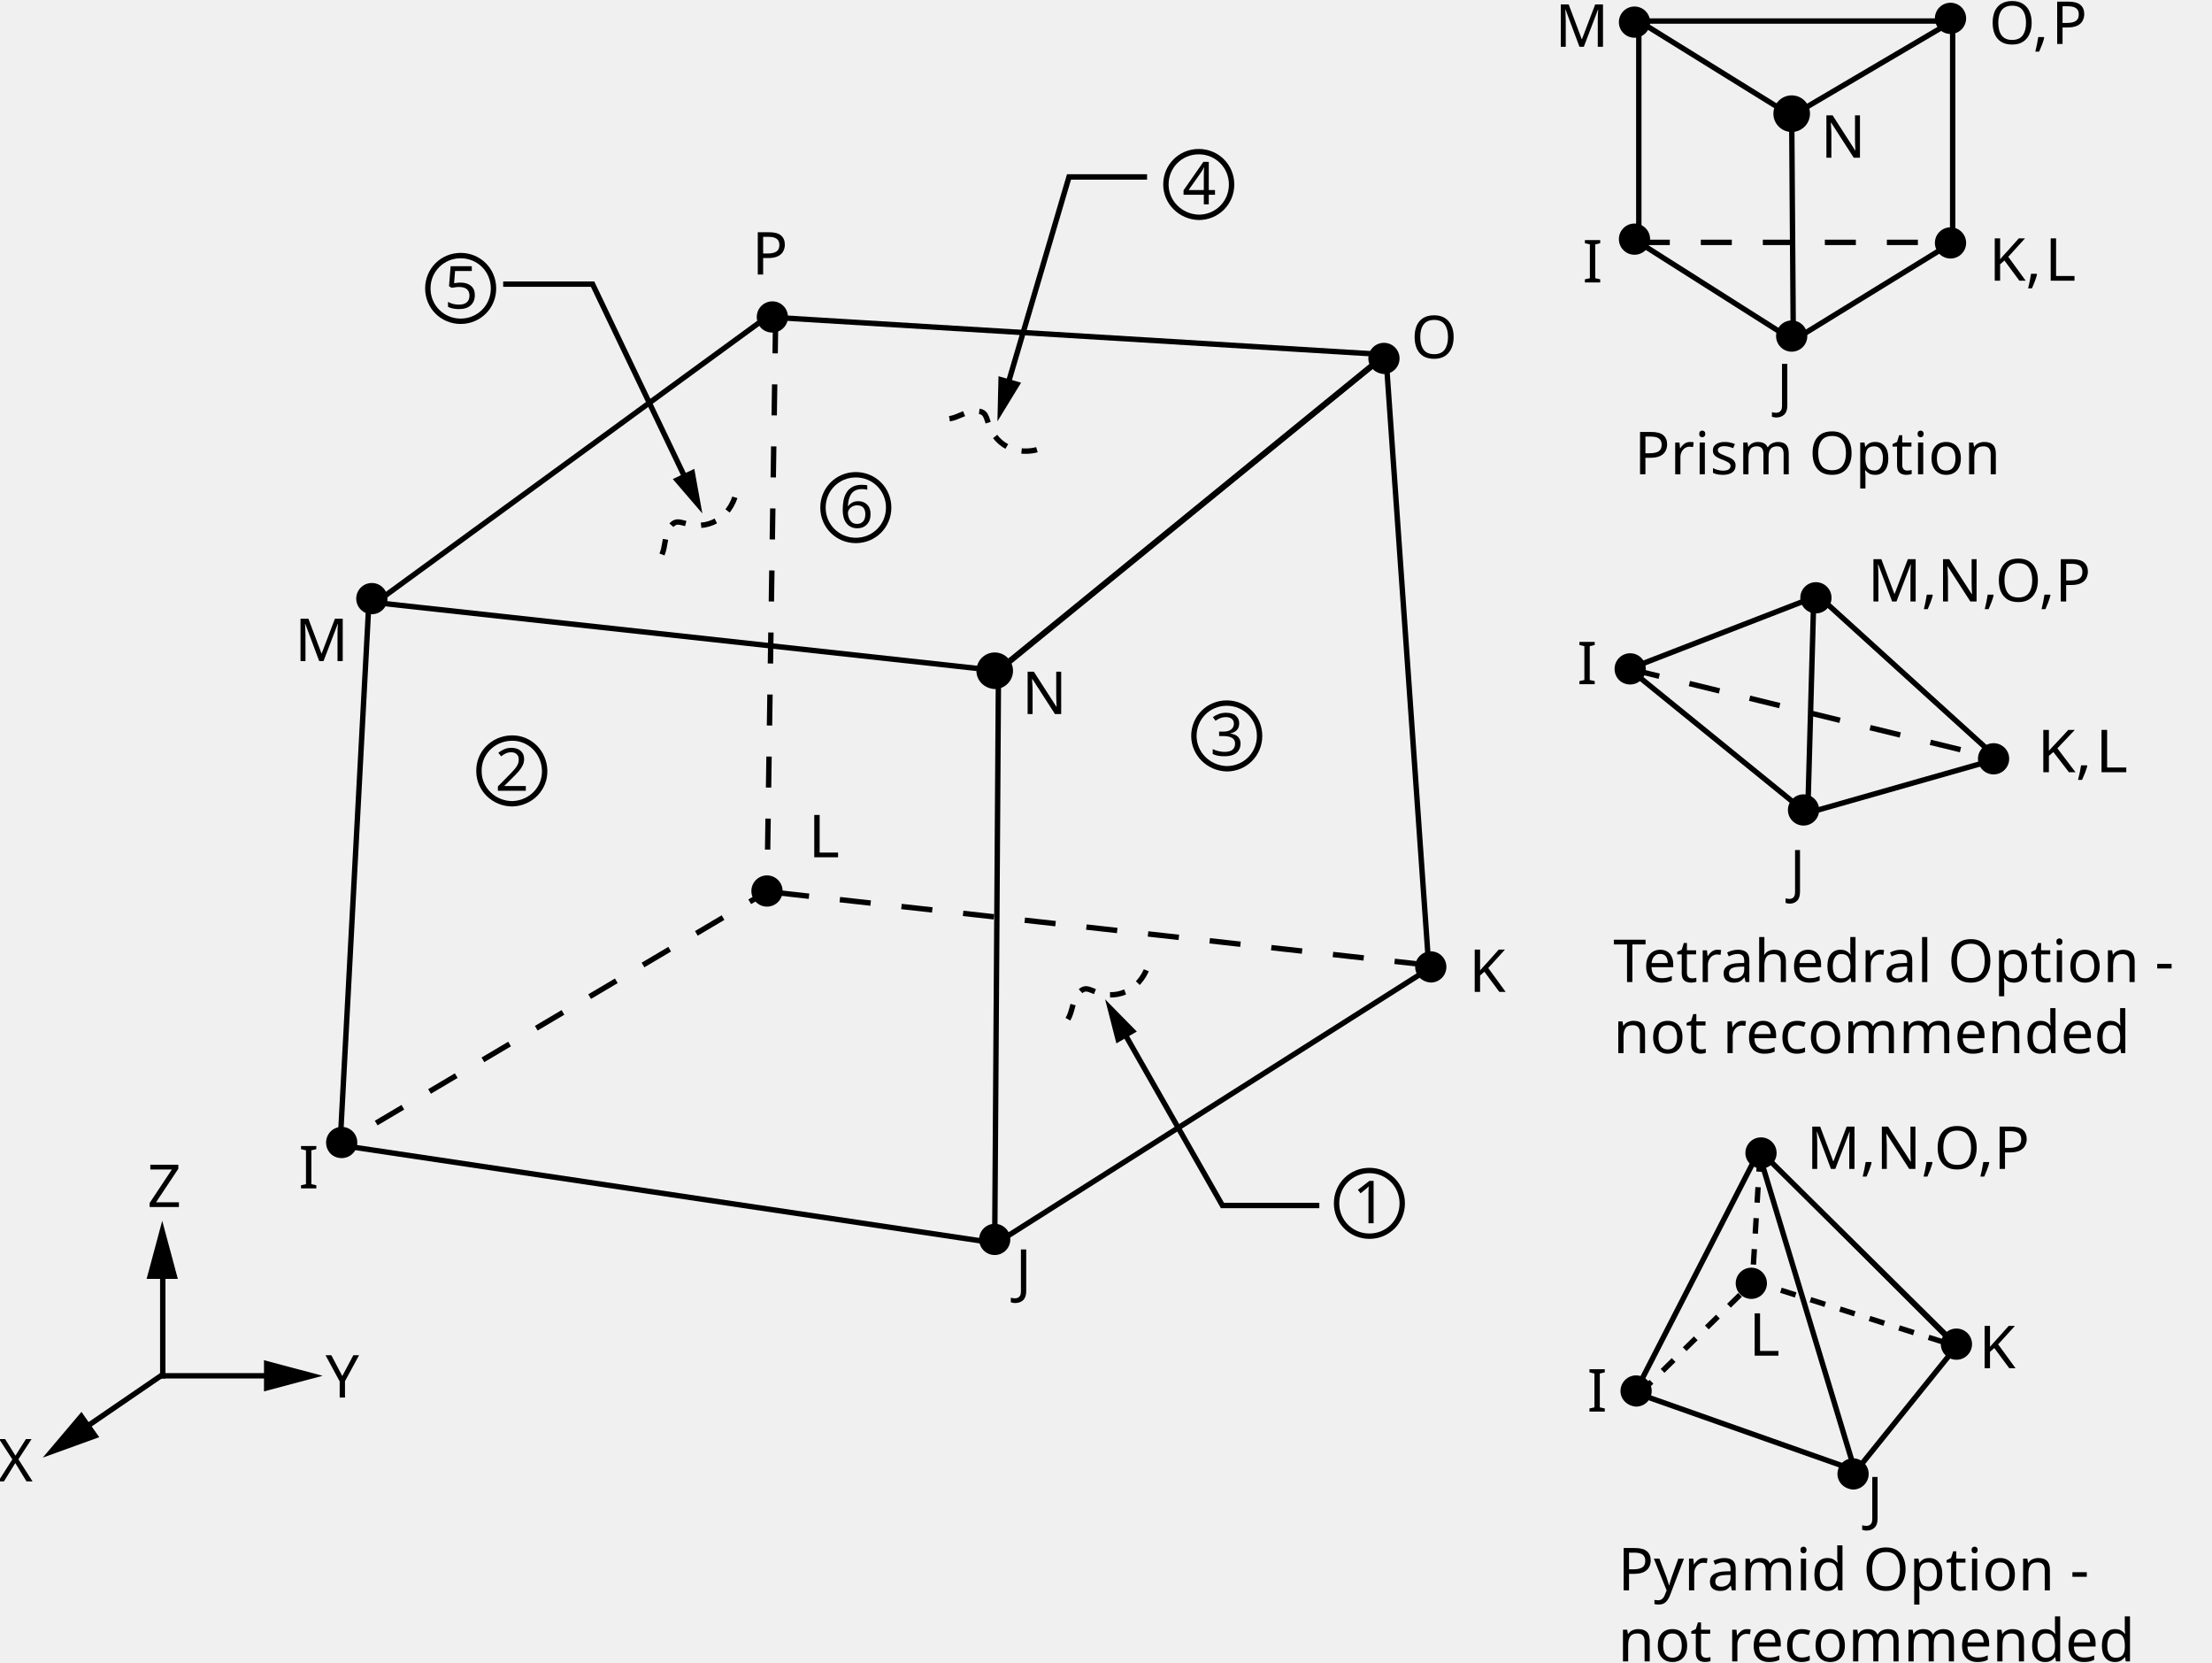
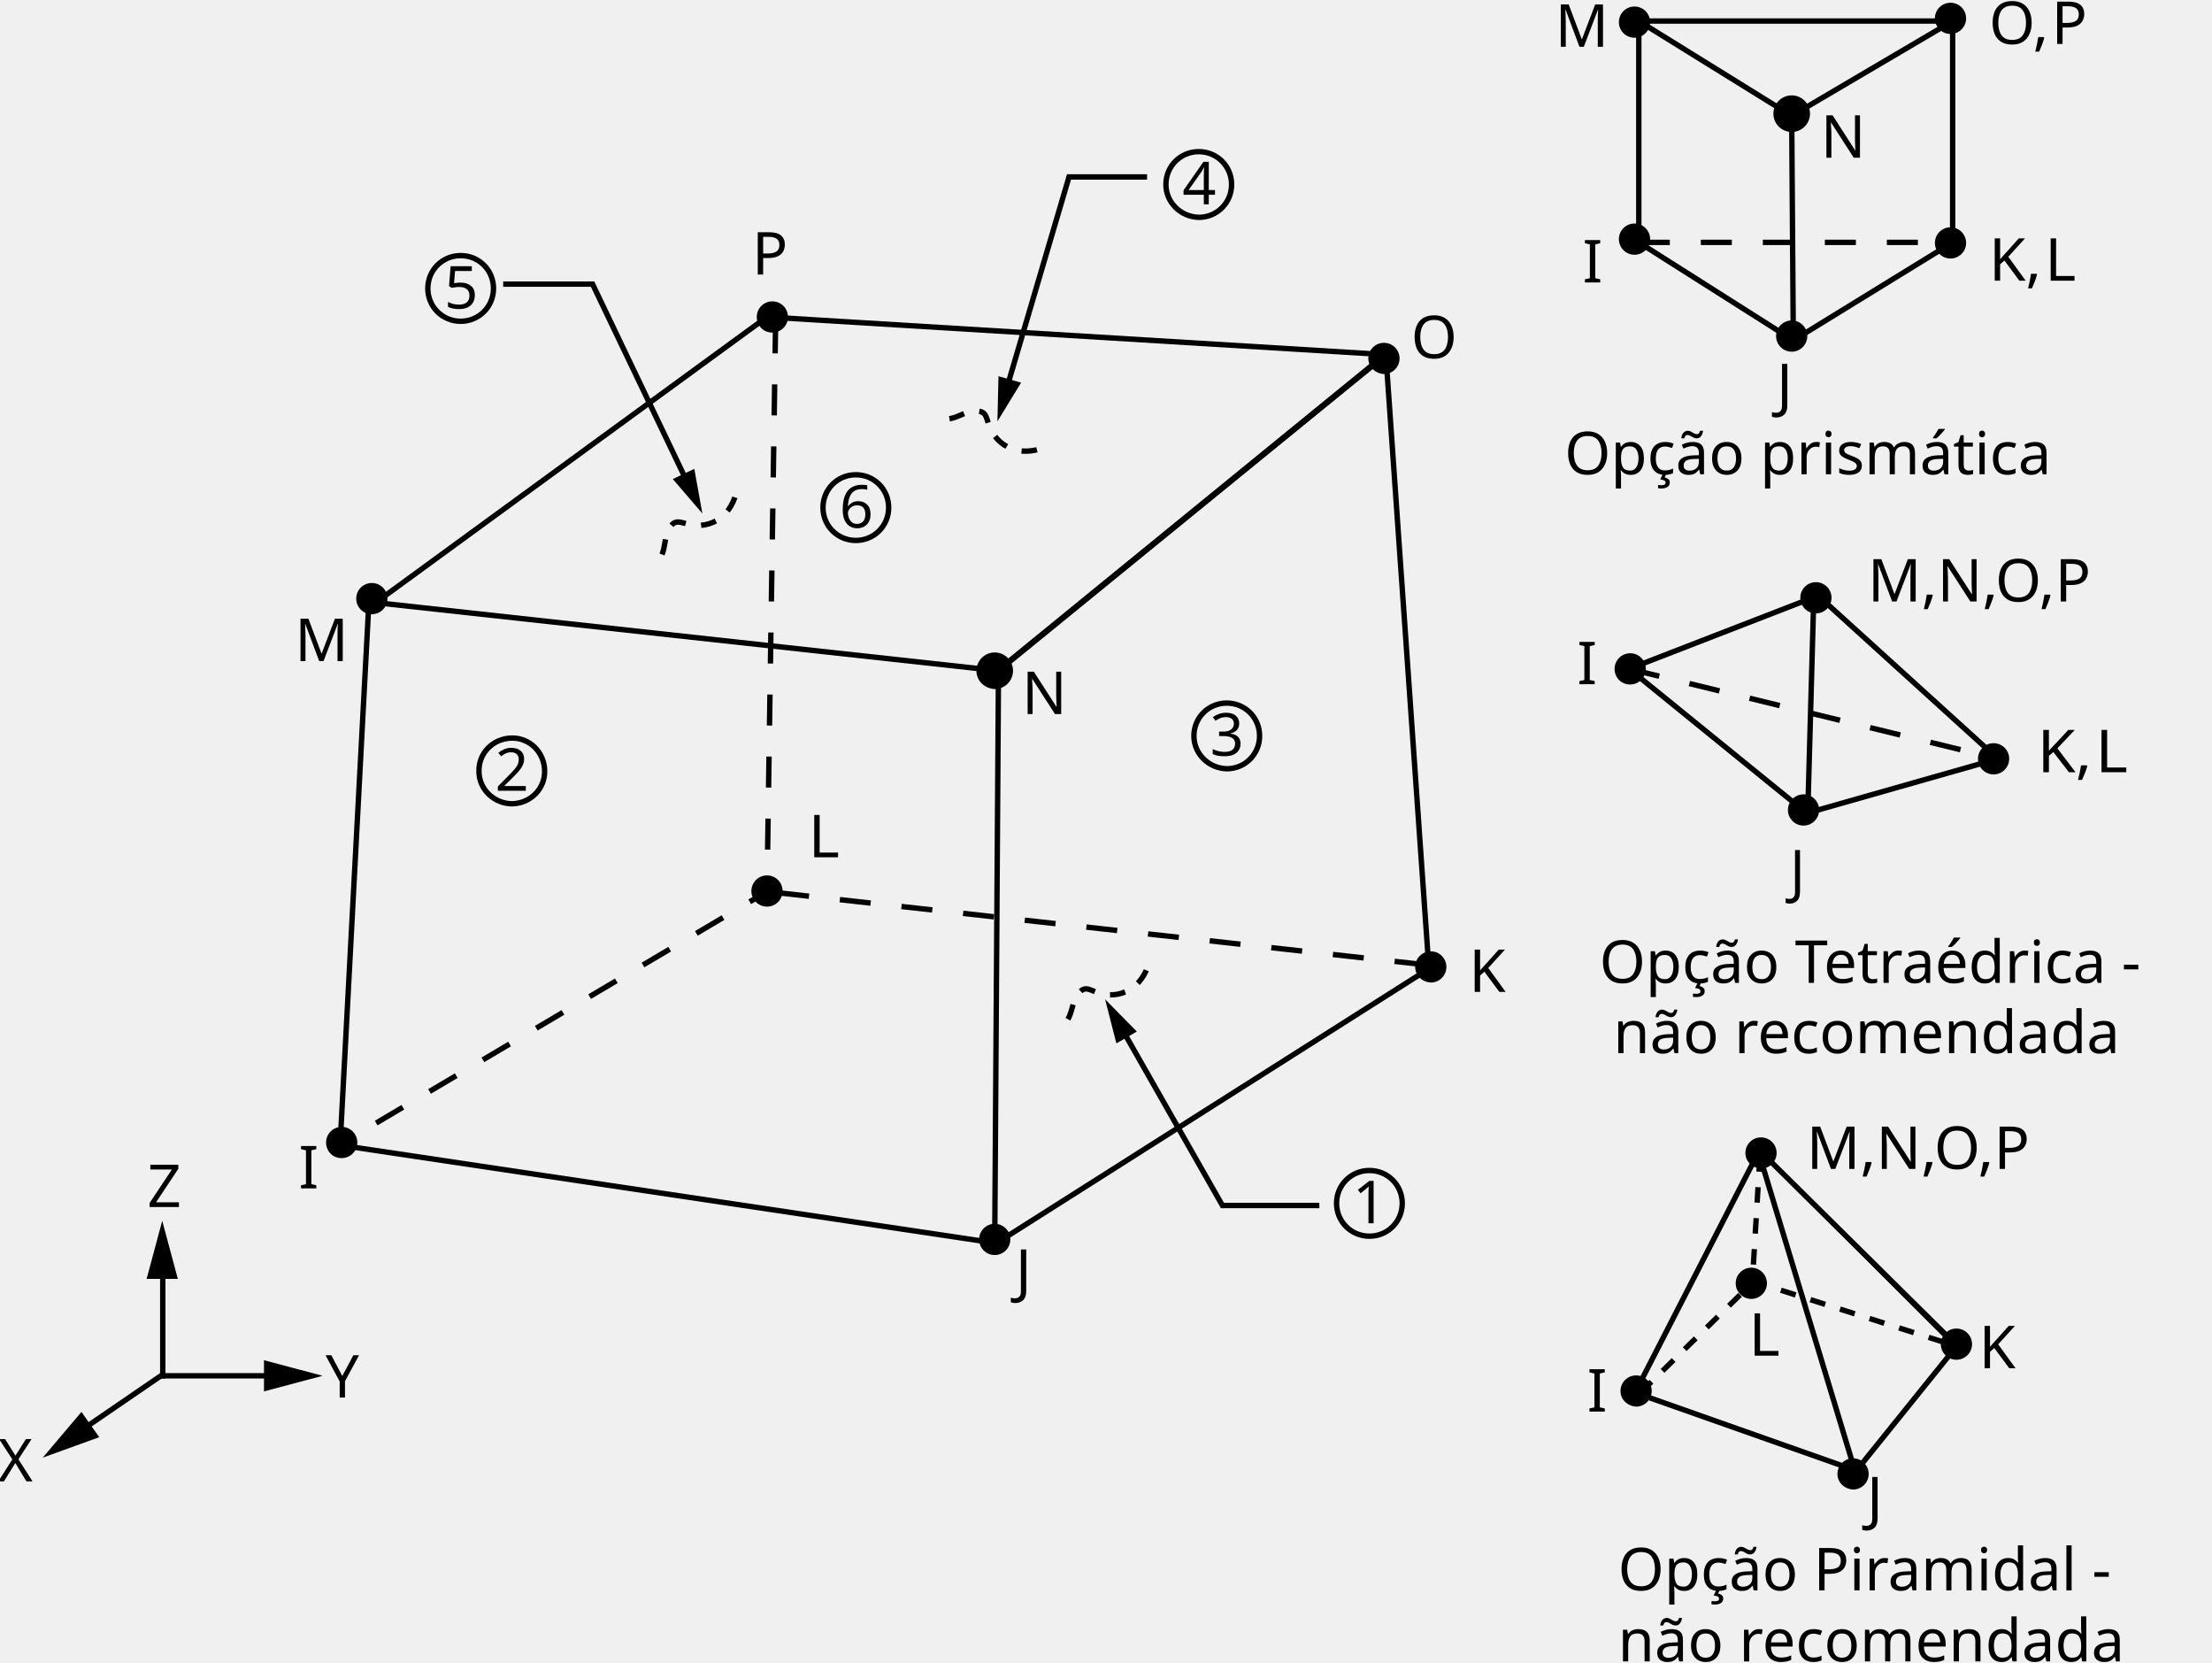
<svg xmlns="http://www.w3.org/2000/svg" version="1.1" id="Layer_1" x="0px" y="0px" width="410.883" height="308.693" viewBox="0 0 410.883 308.693" enable-background="new 0 0 421.5 358.5" xml:space="preserve">
  <defs id="defs77" />
  <polyline fill="none" stroke="#000000" points="280.6,152.2 200.2,203.2 78.3,185 83.6,85.2 157.6,31.2 272.6,38.2 " id="polyline1" transform="translate(-15.13022,27.6607)" />
  <polygon points="198.7,98.1 199,98.3 199.4,98.3 272.6,38.8 272.8,38.6 272.8,38.1 272.6,37.8 272.1,37.8 199,97.4 198.7,97.6 " id="polygon1" transform="translate(-15.13022,27.6607)" />
  <text transform="scale(0.9997999,1.0002)" font-family="ArialMT" font-size="10.998px" id="text1" x="55.489" y="220.634" style="stroke-width:1">I</text>
  <text transform="scale(0.9997999,1.0002)" font-family="ArialMT" font-size="10.998px" id="text2" x="139.723" y="50.972" style="stroke-width:1">P</text>
  <text transform="scale(0.9997999,1.0002)" font-family="ArialMT" font-size="10.998px" id="text3" x="272.921" y="184.16" style="stroke-width:1">K</text>
  <text transform="scale(0.9997999,1.0002)" font-family="ArialMT" font-size="10.998px" id="text4" x="188.659" y="239.831" style="stroke-width:1">J</text>
  <text transform="scale(0.9997999,1.0002)" font-family="ArialMT" font-size="10.998px" id="text5" x="189.858" y="132.57" style="stroke-width:1">N</text>
  <text transform="scale(0.9997999,1.0002)" font-family="ArialMT" font-size="10.998px" id="text6" x="54.769" y="122.732" style="stroke-width:1">M</text>
  <text transform="scale(0.9997999,1.0002)" font-family="ArialMT" font-size="10.998px" id="text7" x="150.22" y="159.165" style="stroke-width:1">L</text>
  <line fill="none" stroke="#000000" x1="257.47" y1="66.561" x2="265.47" y2="180.561" id="line7" />
  <polyline fill="none" stroke="#000000" points="84.5,84.2 200.6,96.9 199.9,203.5 " id="polyline7" transform="translate(-15.13022,27.6607)" />
  <line fill="none" stroke="#000000" stroke-width="0.985" x1="185.47" y1="124.561" x2="257.47" y2="65.861" id="line8" />
  <polyline fill="none" stroke="#000000" stroke-dasharray="5.76" points="159.2,32.2 157.6,137.9 80.6,183.5 " id="polyline8" transform="translate(-15.13022,27.6607)" />
  <line fill="none" stroke="#000000" stroke-dasharray="5.76" x1="264.77" y1="179.161" x2="142.47" y2="165.561" id="line9" />
  <g id="g18" transform="translate(-0.3657457,42.88657)">
    <text transform="matrix(1.0005,0,0,1,27.7393,181.2603)" font-family="ArialMT" font-size="11px" id="text9">Z</text>
    <g id="g11">
      <g id="g9">
        <polygon fill="#ffffff" points="27.6,194.6 33.4,194.6 30.5,183.8 " id="polygon9" />
      </g>
      <g id="g10">
        <line fill="none" stroke="#000000" stroke-linecap="square" x1="30.6" y1="192.7" x2="30.6" y2="212.6" id="line10" />
        <polygon points="27.6,194.6 33.4,194.6 30.5,183.8 " id="polygon10" />
      </g>
    </g>
    <text transform="matrix(1.0014,0,0,1,0,232.2104)" font-family="ArialMT" font-size="11px" id="text11">X</text>
    <text transform="matrix(1.0014,0,0,1,60.8345,216.6431)" font-family="ArialMT" font-size="11px" id="text12">Y</text>
    <g id="g14">
      <g id="g12">
        <polygon fill="#ffffff" points="49.4,209.7 49.4,215.5 60.3,212.6 " id="polygon12" />
      </g>
      <g id="g13">
        <line fill="none" stroke="#000000" stroke-linecap="square" x1="51.4" y1="212.6" x2="30.6" y2="212.6" id="line12" />
        <polygon points="49.4,209.7 49.4,215.5 60.3,212.6 " id="polygon13" />
      </g>
    </g>
    <g id="g17">
      <g id="g15">
        <polygon fill="#ffffff" points="18.8,224 15.5,219.3 8.3,227.8 " id="polygon14" />
      </g>
      <g id="g16">
        <line fill="none" stroke="#000000" stroke-linecap="square" x1="15.5" y1="222.7" x2="30.4" y2="212.5" id="line15" />
        <polygon points="18.8,224 15.5,219.3 8.3,227.8 " id="polygon15" />
      </g>
    </g>
  </g>
  <g id="g19" transform="translate(-15.13022,27.6607)">
    <text transform="matrix(0.9996,0,0,1,97.6631,29.6309)" font-family="ArialMT" font-size="11px" id="text18">5</text>
    <path fill="none" stroke="#000000" d="m 94.6,25.9 c 0,-3.4 2.7,-6.1 6.1,-6.1 3.4,0 6.1,2.7 6.1,6.1 0,3.4 -2.7,6.1 -6.1,6.1 -3.4,0 -6.1,-2.7 -6.1,-6.1 z" id="path18" />
  </g>
  <path fill="none" stroke="#000000" stroke-dasharray="2.88" d="m 122.97,102.961 c 0.6,-1.4 0.5,-3.2 1.2,-4.6 1.2,-2.2 2.1,-1.3 4.2,-0.9 4.8,0.8 8.3,-2.9 8.6,-7.5" id="path19" />
  <path fill="none" stroke="#000000" stroke-dasharray="2.88" d="m 176.37,77.761 c 1.5,-0.2 2.9,-1.3 4.5,-1.4 2.5,-0.2 2.2,1.1 3,3 1.9,4.5 6.9,5.5 10.9,3.3" id="path20" />
  <g id="g21" transform="translate(-15.13022,27.6607)">
    <text transform="matrix(0.9996,0,0,1,107.0825,119.1782)" font-family="ArialMT" font-size="11px" id="text20">2</text>
    <path fill="none" stroke="#000000" d="m 104.1,115.6 c -0.1,-3.4 2.6,-6.1 6,-6.2 3.4,-0.1 6.1,2.6 6.2,6 0.1,3.4 -2.6,6.1 -6,6.2 -3.4,0 -6.2,-2.7 -6.2,-6 z" id="path21" />
  </g>
  <g id="g22" transform="translate(-15.13022,27.6607)">
    <text transform="matrix(0.9996,0,0,1,234.7427,10.2861)" font-family="ArialMT" font-size="11px" id="text21">4</text>
    <path fill="none" stroke="#000000" d="m 231.7,6.6 c 0,-3.4 2.7,-6.1 6.1,-6.1 3.4,0 6.1,2.7 6.1,6.1 0,3.4 -2.7,6.1 -6.1,6.1 -3.4,-0.1 -6.1,-2.8 -6.1,-6.1 z" id="path22" />
  </g>
  <g id="g23" transform="translate(-15.13022,27.6607)">
    <text transform="matrix(0.9996,0,0,1,239.894,112.6675)" font-family="ArialMT" font-size="11px" id="text22">3</text>
    <path fill="none" stroke="#000000" d="m 236.9,109 c 0,-3.4 2.7,-6.1 6.1,-6.1 3.4,0 6.1,2.7 6.1,6.1 0,3.4 -2.7,6.1 -6.1,6.1 -3.4,-0.1 -6.1,-2.8 -6.1,-6.1 z" id="path23" />
  </g>
  <g id="g24" transform="translate(-15.13022,27.6607)">
    <text transform="matrix(0.9996,0,0,1,266.3755,199.4946)" font-family="ArialMT" font-size="11px" id="text23">1</text>
    <path fill="none" stroke="#000000" d="m 263.4,195.8 c 0,-3.4 2.7,-6.1 6.1,-6.1 3.4,0 6.1,2.7 6.1,6.1 0,3.4 -2.7,6.1 -6.1,6.1 -3.4,0 -6.1,-2.7 -6.1,-6.1 z" id="path24" />
  </g>
  <g id="g25" transform="translate(-15.13022,27.6607)">
    <text transform="matrix(0.9996,0,0,1,171.0581,70.334)" font-family="ArialMT" font-size="11px" id="text24">6</text>
    <path fill="none" stroke="#000000" d="m 168,66.6 c 0,-3.4 2.7,-6.1 6.1,-6.1 3.4,0 6.1,2.7 6.1,6.1 0,3.4 -2.7,6.1 -6.1,6.1 -3.4,0 -6.1,-2.7 -6.1,-6.1 z" id="path25" />
  </g>
  <path fill="none" stroke="#000000" stroke-dasharray="2.88" d="m 198.37,189.261 c 0.8,-1.3 0.8,-3.1 1.7,-4.4 1.4,-2.1 2.2,-1 4.2,-0.4 4.7,1.3 8.6,-2 9.3,-6.5" id="path26" />
  <path d="m 262.87,179.561 c 0,-1.6 1.3,-2.9 2.9,-2.9 1.6,0 2.9,1.3 2.9,2.9 0,1.6 -1.3,2.9 -2.9,2.9 -1.6,-0.1 -2.9,-1.3 -2.9,-2.9 z" id="path27" />
  <path d="m 254.17,66.561 c 0,-1.6 1.3,-2.9 2.9,-2.9 1.6,0 2.9,1.3 2.9,2.9 0,1.6 -1.3,2.9 -2.9,2.9 -1.6,-0.1 -2.9,-1.3 -2.9,-2.9 z" id="path28" />
  <path d="m 140.57,58.861 c 0,-1.6 1.3,-2.9 2.9,-2.9 1.6,0 2.9,1.3 2.9,2.9 0,1.6 -1.3,2.9 -2.9,2.9 -1.7,0 -2.9,-1.3 -2.9,-2.9 z" id="path29" />
  <path d="m 66.17,111.161 c 0,-1.6 1.3,-2.9 2.9,-2.9 1.6,0 2.9,1.3 2.9,2.9 0,1.6 -1.3,2.9 -2.9,2.9 -1.6,0 -2.9,-1.3 -2.9,-2.9 z" id="path30" />
  <path d="m 181.87,230.161 c 0,-1.6 1.3,-2.9 2.9,-2.9 1.6,0 2.9,1.3 2.9,2.9 0,1.6 -1.3,2.9 -2.9,2.9 -1.6,0 -2.9,-1.3 -2.9,-2.9 z" id="path31" />
  <path d="m 60.57,212.161 c 0,-1.6 1.3,-2.9 2.9,-2.9 1.6,0 2.9,1.3 2.9,2.9 0,1.6 -1.3,2.9 -2.9,2.9 -1.7,0 -2.9,-1.3 -2.9,-2.9 z" id="path32" />
  <text transform="scale(0.9997999,1.0002)" font-family="ArialMT" font-size="10.998px" id="text32" x="262.148" y="66.507" style="stroke-width:1">O</text>
  <path d="m 139.57,165.461 c 0,-1.6 1.3,-2.9 2.9,-2.9 1.6,0 2.9,1.3 2.9,2.9 0,1.6 -1.3,2.9 -2.9,2.9 -1.6,0 -2.9,-1.3 -2.9,-2.9 z" id="path33" />
  <path stroke="#000000" d="m 181.87,124.561 c 0,-1.6 1.3,-2.9 2.9,-2.9 1.6,0 2.9,1.3 2.9,2.9 0,1.6 -1.3,2.9 -2.9,2.9 -1.6,-0.1 -2.9,-1.3 -2.9,-2.9 z" id="path34" />
  <g id="g46" transform="translate(-21.58968,-2.791037)">
    <text transform="matrix(0.9996,0,0,1,310.4463,11.4756)" font-family="ArialMT" font-size="11px" id="text34">M</text>
    <text transform="matrix(0.9996,0,0,1,391.0547,10.9551)" enable-background="new    " id="text35">
      <tspan x="0" y="0" font-family="ArialMT" font-size="11px" id="tspan34">O,</tspan>
      <tspan x="11.6" y="0" font-family="ArialMT" font-size="11px" id="tspan35">P</tspan>
    </text>
    <text transform="matrix(0.9996,0,0,1,315.5508,55.2363)" font-family="ArialMT" font-size="11px" id="text36">I</text>
    <text transform="matrix(0.9996,0,0,1,391.0547,54.916)" enable-background="new    " id="text37">
      <tspan x="0" y="0" font-family="ArialMT" font-size="11px" id="tspan36">K,</tspan>
      <tspan x="10.4" y="0" font-family="ArialMT" font-size="11px" id="tspan37">L</tspan>
    </text>
    <text transform="matrix(0.9996,0,0,1,351.5879,78.2246)" font-family="ArialMT" font-size="11px" id="text38">J</text>
    <text transform="matrix(0.9996,0,0,1,359.7871,32.0762)" font-family="ArialMT" font-size="11px" id="text39">N</text>
-     <text transform="matrix(0.9996,0,0,1,325.1699,90.8633)" font-family="ArialMT" font-size="11px" id="text40">Prism Option</text>
+     <text transform="scale(0.9998,1.0002)" font-family="ArialMT" font-size="10.998px" id="text40" x="312.264" y="90.845" style="stroke-width:1">Opção prismática</text>
    <polygon fill="none" stroke="#000000" points="384.3,6.7 326,6.7 326,47.8 354.7,66 384.3,47.8 " id="polygon40" />
    <polyline fill="none" stroke="#000000" points="354.7,66 354.4,24.3 384.3,6.7  " id="polyline40" />
    <line fill="none" stroke="#000000" x1="326" y1="6.7" x2="354.4" y2="24.3" id="line40" />
    <line fill="none" stroke="#000000" stroke-dasharray="5.76" x1="326" y1="47.8" x2="384.3" y2="47.8" id="line41" />
    <path d="m 322.3,6.9 c 0,-1.6 1.3,-2.9 2.9,-2.9 1.6,0 2.9,1.3 2.9,2.9 0,1.6 -1.3,2.9 -2.9,2.9 -1.6,0 -2.9,-1.3 -2.9,-2.9 z" id="path41" />
    <path d="m 381,6.2 c 0,-1.6 1.3,-2.9 2.9,-2.9 1.6,0 2.9,1.3 2.9,2.9 0,1.6 -1.3,2.9 -2.9,2.9 -1.6,0 -2.9,-1.3 -2.9,-2.9 z" id="path42" />
    <path d="m 322.3,47.2 c 0,-1.6 1.3,-2.9 2.9,-2.9 1.6,0 2.9,1.3 2.9,2.9 0,1.6 -1.3,2.9 -2.9,2.9 -1.6,0 -2.9,-1.3 -2.9,-2.9 z" id="path43" />
    <path d="m 381,47.9 c 0,-1.6 1.3,-2.9 2.9,-2.9 1.6,0 2.9,1.3 2.9,2.9 0,1.6 -1.3,2.9 -2.9,2.9 -1.6,0 -2.9,-1.3 -2.9,-2.9 z" id="path44" />
    <path d="m 351.5,65.2 c 0,-1.6 1.3,-2.9 2.9,-2.9 1.6,0 2.9,1.3 2.9,2.9 0,1.6 -1.3,2.9 -2.9,2.9 -1.6,0 -2.9,-1.3 -2.9,-2.9 z" id="path45" />
    <path stroke="#000000" d="m 351.5,23.9 c 0,-1.6 1.3,-2.9 2.9,-2.9 1.6,0 2.9,1.3 2.9,2.9 0,1.6 -1.3,2.9 -2.9,2.9 -1.6,0 -2.9,-1.3 -2.9,-2.9 z" id="path46" />
  </g>
  <g id="g56" transform="translate(-21.58968,-2.791037)">
    <polygon fill="none" stroke="#000000" points="357.2,153.8 324.2,127 359.3,113.4 392.7,143.7 " id="polygon46" />
    <line fill="none" stroke="#000000" x1="358.5" y1="113.8" x2="357.4" y2="153.2" id="line46" />
    <line fill="none" stroke="#000000" stroke-dasharray="5.76" x1="324.2" y1="127" x2="392.7" y2="143.7" id="line47" />
    <text transform="matrix(0.9996,0,0,1,314.5303,129.8472)" font-family="ArialMT" font-size="11px" id="text47">I</text>
    <path d="m 321.5,127 c 0,-1.6 1.3,-2.9 2.9,-2.9 1.6,0 2.9,1.3 2.9,2.9 0,1.6 -1.3,2.9 -2.9,2.9 -1.7,0 -2.9,-1.3 -2.9,-2.9 z" id="path47" />
    <path d="m 353.7,153.2 c 0,-1.6 1.3,-2.9 2.9,-2.9 1.6,0 2.9,1.3 2.9,2.9 0,1.6 -1.3,2.9 -2.9,2.9 -1.6,0 -2.9,-1.3 -2.9,-2.9 z" id="path48" />
    <path d="m 356,113.8 c 0,-1.6 1.3,-2.9 2.9,-2.9 1.6,0 2.9,1.3 2.9,2.9 0,1.6 -1.3,2.9 -2.9,2.9 -1.6,0 -2.9,-1.3 -2.9,-2.9 z" id="path49" />
    <path d="m 389,143.7 c 0,-1.6 1.3,-2.9 2.9,-2.9 1.6,0 2.9,1.3 2.9,2.9 0,1.6 -1.3,2.9 -2.9,2.9 -1.6,0 -2.9,-1.3 -2.9,-2.9 z" id="path50" />
    <text transform="matrix(1.04,0,0,1,400.0322,146.1929)" enable-background="new    " id="text51">
      <tspan x="0" y="0" font-family="ArialMT" font-size="11px" id="tspan50">K,</tspan>
      <tspan x="10.4" y="0" font-family="ArialMT" font-size="11px" id="tspan51">L</tspan>
    </text>
    <text transform="matrix(0.937,0,0,1,354.0713,168.5015)" font-family="ArialMT" font-size="11px" id="text52">J</text>
    <text transform="translate(368.522,114.4907)" enable-background="new    " id="text53">
      <tspan x="0" y="0" font-family="ArialMT" font-size="11px" id="tspan52">M,N,O,</tspan>
      <tspan x="34.8" y="0" font-family="ArialMT" font-size="11px" id="tspan53">P</tspan>
    </text>
-     <text transform="translate(321.2534,185.1577)" enable-background="new    " id="text55">
-       <tspan x="0" y="0" font-family="ArialMT" font-size="11px" letter-spacing="-1" id="tspan54">T</tspan>
-       <tspan x="5.5" y="0" font-family="ArialMT" font-size="11px" id="tspan55">etrahedral Option - </tspan>
+     <text enable-background="new    " id="text55" x="313.174" y="185.313">
+       <tspan x="318.674" y="185.313" font-family="ArialMT" font-size="11px" id="tspan55">Opção Tetraédrica - </tspan>
    </text>
-     <text transform="translate(321.2534,198.3577)" font-family="ArialMT" font-size="11px" id="text56">not recommended</text>
+     <text transform="translate(321.2534,198.3577)" font-family="ArialMT" font-size="11px" id="text56">não recomendada</text>
  </g>
  <g id="g59" transform="translate(-15.13022,27.6607)">
    <g id="g57">
      <polygon fill="#ffffff" points="220.4,157.9 222.5,166.1 226.3,163.9 " id="polygon56" />
    </g>
    <g id="g58">
      <polyline fill="none" stroke="#000000" points="223.7,163.7 242.2,196.2 260.2,196.2   " id="polyline57" />
      <polygon points="220.4,157.9 222.5,166.1 226.3,163.9 " id="polygon57" />
    </g>
  </g>
  <g id="g62" transform="translate(-15.13022,27.6607)">
    <g id="g60">
      <polygon fill="#ffffff" points="145.6,67.7 144.1,59.4 140.1,61.3 " id="polygon59" />
    </g>
    <g id="g61">
      <polyline fill="none" stroke="#000000" points="108.6,25.1 125.2,25.1 142.7,61.7   " id="polyline60" />
      <polygon points="145.6,67.7 144.1,59.4 140.1,61.3 " id="polygon60" />
    </g>
  </g>
  <g id="g65" transform="translate(-15.13022,27.6607)">
    <g id="g63">
      <polygon fill="#ffffff" points="200.4,50.6 204.8,43.4 200.6,42.2 " id="polygon62" />
    </g>
    <g id="g64">
      <polyline fill="none" stroke="#000000" points="228.2,5.2 213.7,5.2 202.2,44.2   " id="polyline63" />
      <polygon points="200.4,50.6 204.8,43.4 200.6,42.2 " id="polygon63" />
    </g>
  </g>
  <g id="g77" transform="translate(-21.58968,-2.791037)">
    <polygon points="348.6,217.1 384.6,253.1 384.6,253.4 385.1,253.4 385.1,253.1 385.3,253.1 385.3,252.7 385.1,252.7 349.1,216.6 349.1,216.4 348.6,216.4 348.6,216.6 348.4,216.6 348.4,217.1 " id="polygon65" />
    <text transform="translate(357.1587,219.8579)" enable-background="new    " id="text66">
      <tspan x="0" y="0" font-family="ArialMT" font-size="11px" id="tspan65">M,N,O,</tspan>
      <tspan x="34.8" y="0" font-family="ArialMT" font-size="11px" id="tspan66">P</tspan>
    </text>
    <text transform="translate(389.1743,256.8745)" font-family="ArialMT" font-size="11px" id="text67">K</text>
    <text transform="translate(368.354,284.9263)" font-family="ArialMT" font-size="11px" id="text68">J</text>
    <text transform="translate(316.399,264.9195)" font-family="ArialMT" font-size="11px" id="text69">I</text>
    <text transform="translate(346.4605,254.5376)" font-family="ArialMT" font-size="11px" id="text70">L</text>
-     <text transform="translate(322.1226,298.1177)" font-family="ArialMT" font-size="11px" id="text71">Pyramid Option - </text>
-     <text transform="translate(322.1226,311.3177)" font-family="ArialMT" font-size="11px" id="text72">not recommended</text>
+     <text transform="translate(322.1226,298.1177)" font-family="ArialMT" font-size="11px" id="text71">Opção Piramidal - </text>
+     <text transform="translate(322.1226,311.3177)" font-family="ArialMT" font-size="11px" id="text72">não recomendada</text>
    <polygon fill="none" stroke="#000000" points="348.4,216.4 325.3,261.4 366.4,275.9 385.1,252.7 " id="polygon72" />
    <line fill="none" stroke="#000000" stroke-dasharray="2.88" x1="326.3" y1="261.4" x2="347.2" y2="240.9" id="line72" />
    <polyline fill="none" stroke="#000000" stroke-dasharray="2.88" points="348.5,217.5 347.1,240.7 384.1,252.5  " id="polyline72" />
    <line fill="none" stroke="#000000" x1="348.2" y1="216.6" x2="366.2" y2="276.1" id="line73" />
    <path d="m 345.8,216.9 c 0,-1.6 1.3,-2.9 2.9,-2.9 1.6,0 2.9,1.3 2.9,2.9 0,1.6 -1.3,2.9 -2.9,2.9 -1.6,-0.1 -2.9,-1.3 -2.9,-2.9 z" id="path73" />
    <path d="m 322.6,261.1 c 0,-1.6 1.3,-2.9 2.9,-2.9 1.6,0 2.9,1.3 2.9,2.9 0,1.6 -1.3,2.9 -2.9,2.9 -1.6,-0.1 -2.9,-1.3 -2.9,-2.9 z" id="path74" />
    <path d="m 362.9,276.5 c 0,-1.6 1.3,-2.9 2.9,-2.9 1.6,0 2.9,1.3 2.9,2.9 0,1.6 -1.3,2.9 -2.9,2.9 -1.6,-0.1 -2.9,-1.3 -2.9,-2.9 z" id="path75" />
    <path d="m 382.1,252.4 c 0,-1.6 1.3,-2.9 2.9,-2.9 1.6,0 2.9,1.3 2.9,2.9 0,1.6 -1.3,2.9 -2.9,2.9 -1.6,0 -2.9,-1.3 -2.9,-2.9 z" id="path76" />
    <path d="m 344,241.1 c 0,-1.6 1.3,-2.9 2.9,-2.9 1.6,0 2.9,1.3 2.9,2.9 0,1.6 -1.3,2.9 -2.9,2.9 -1.6,0 -2.9,-1.3 -2.9,-2.9 z" id="path77" />
  </g>
</svg>
